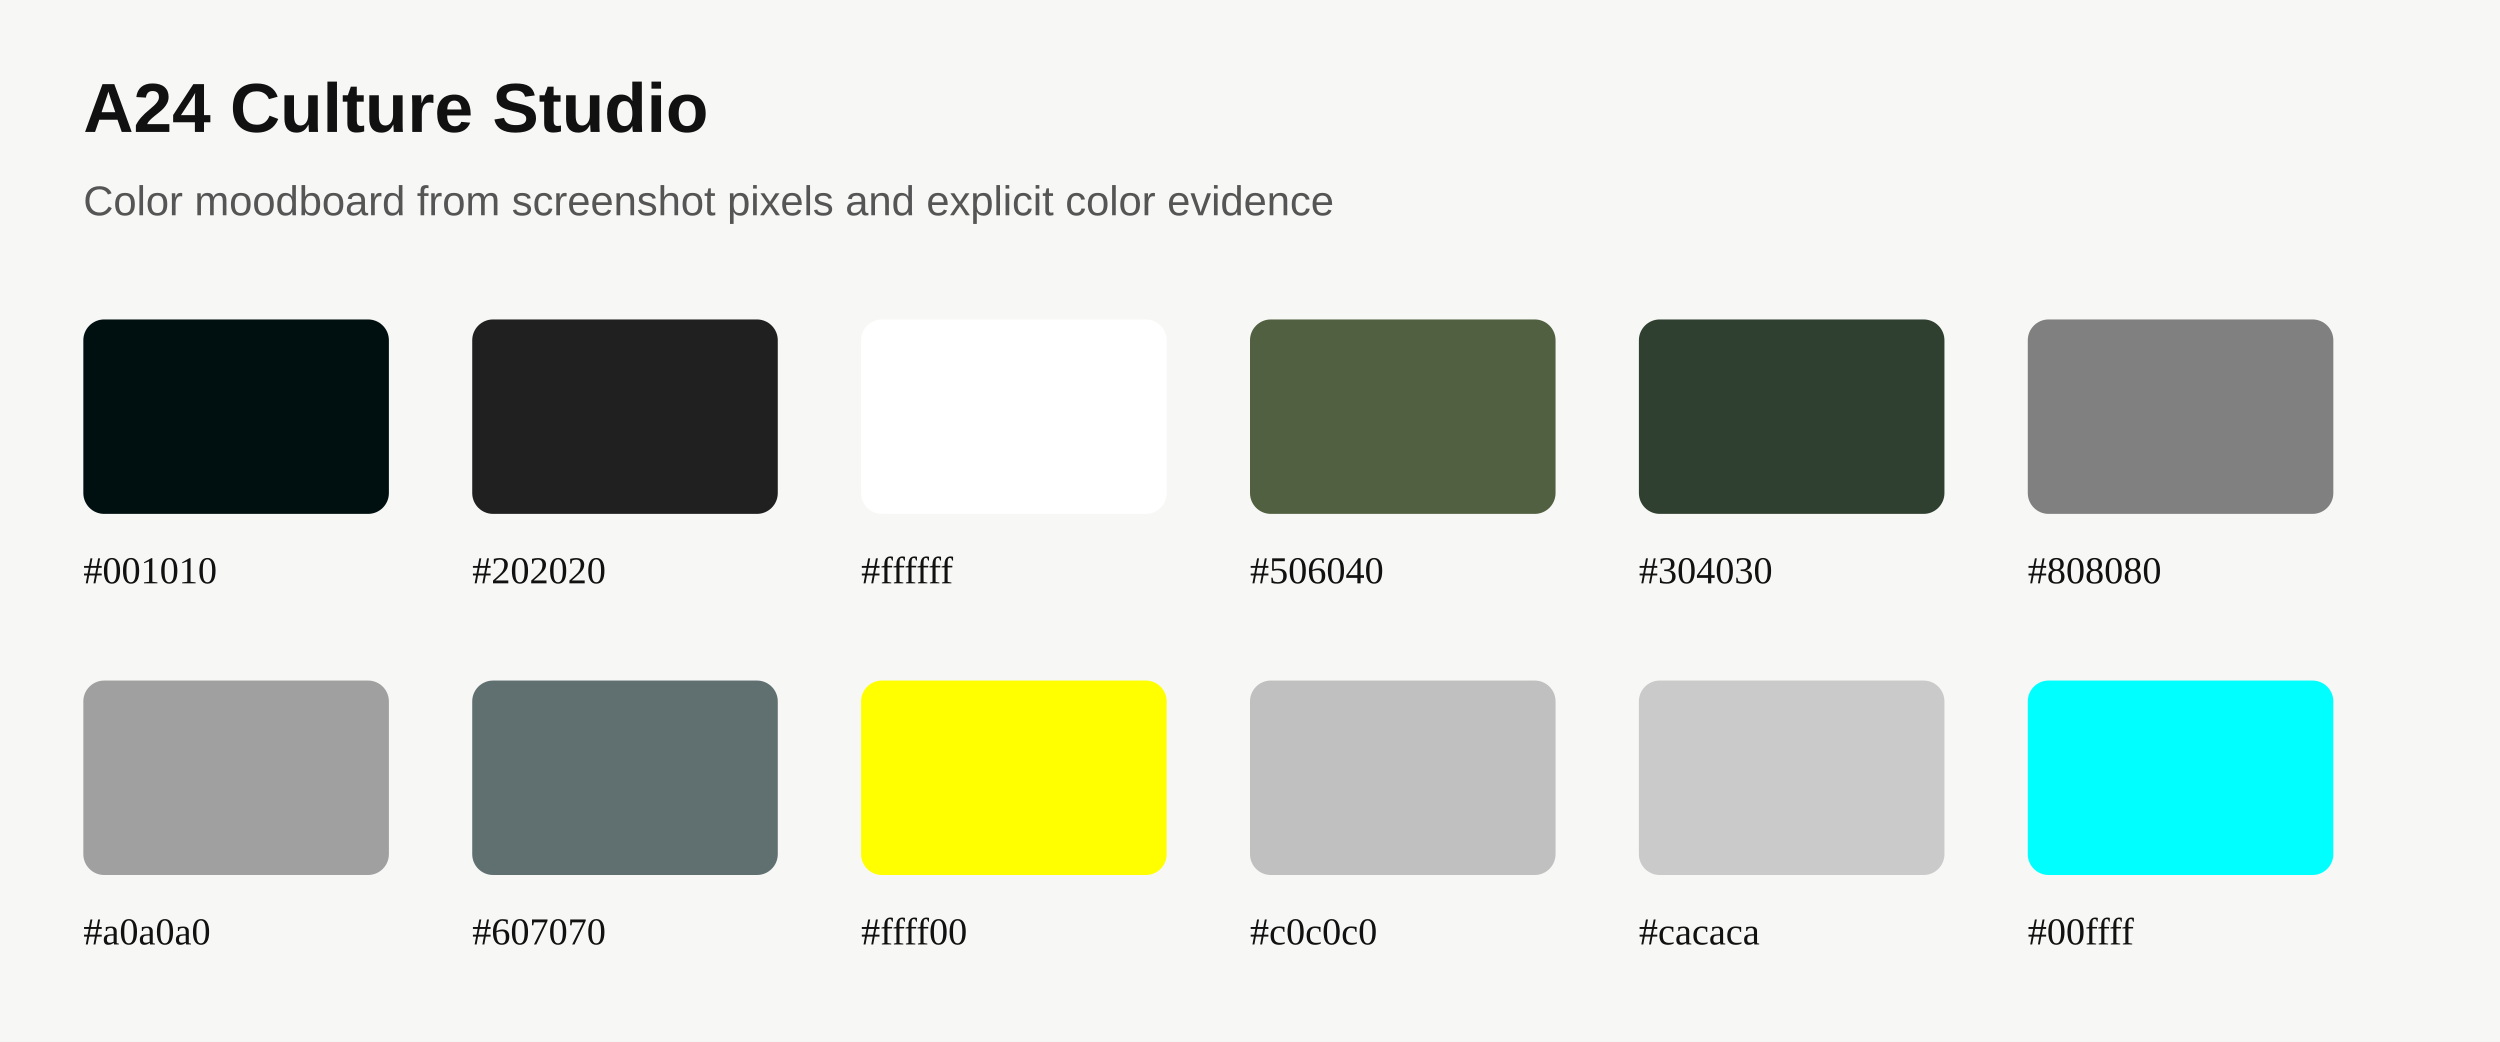
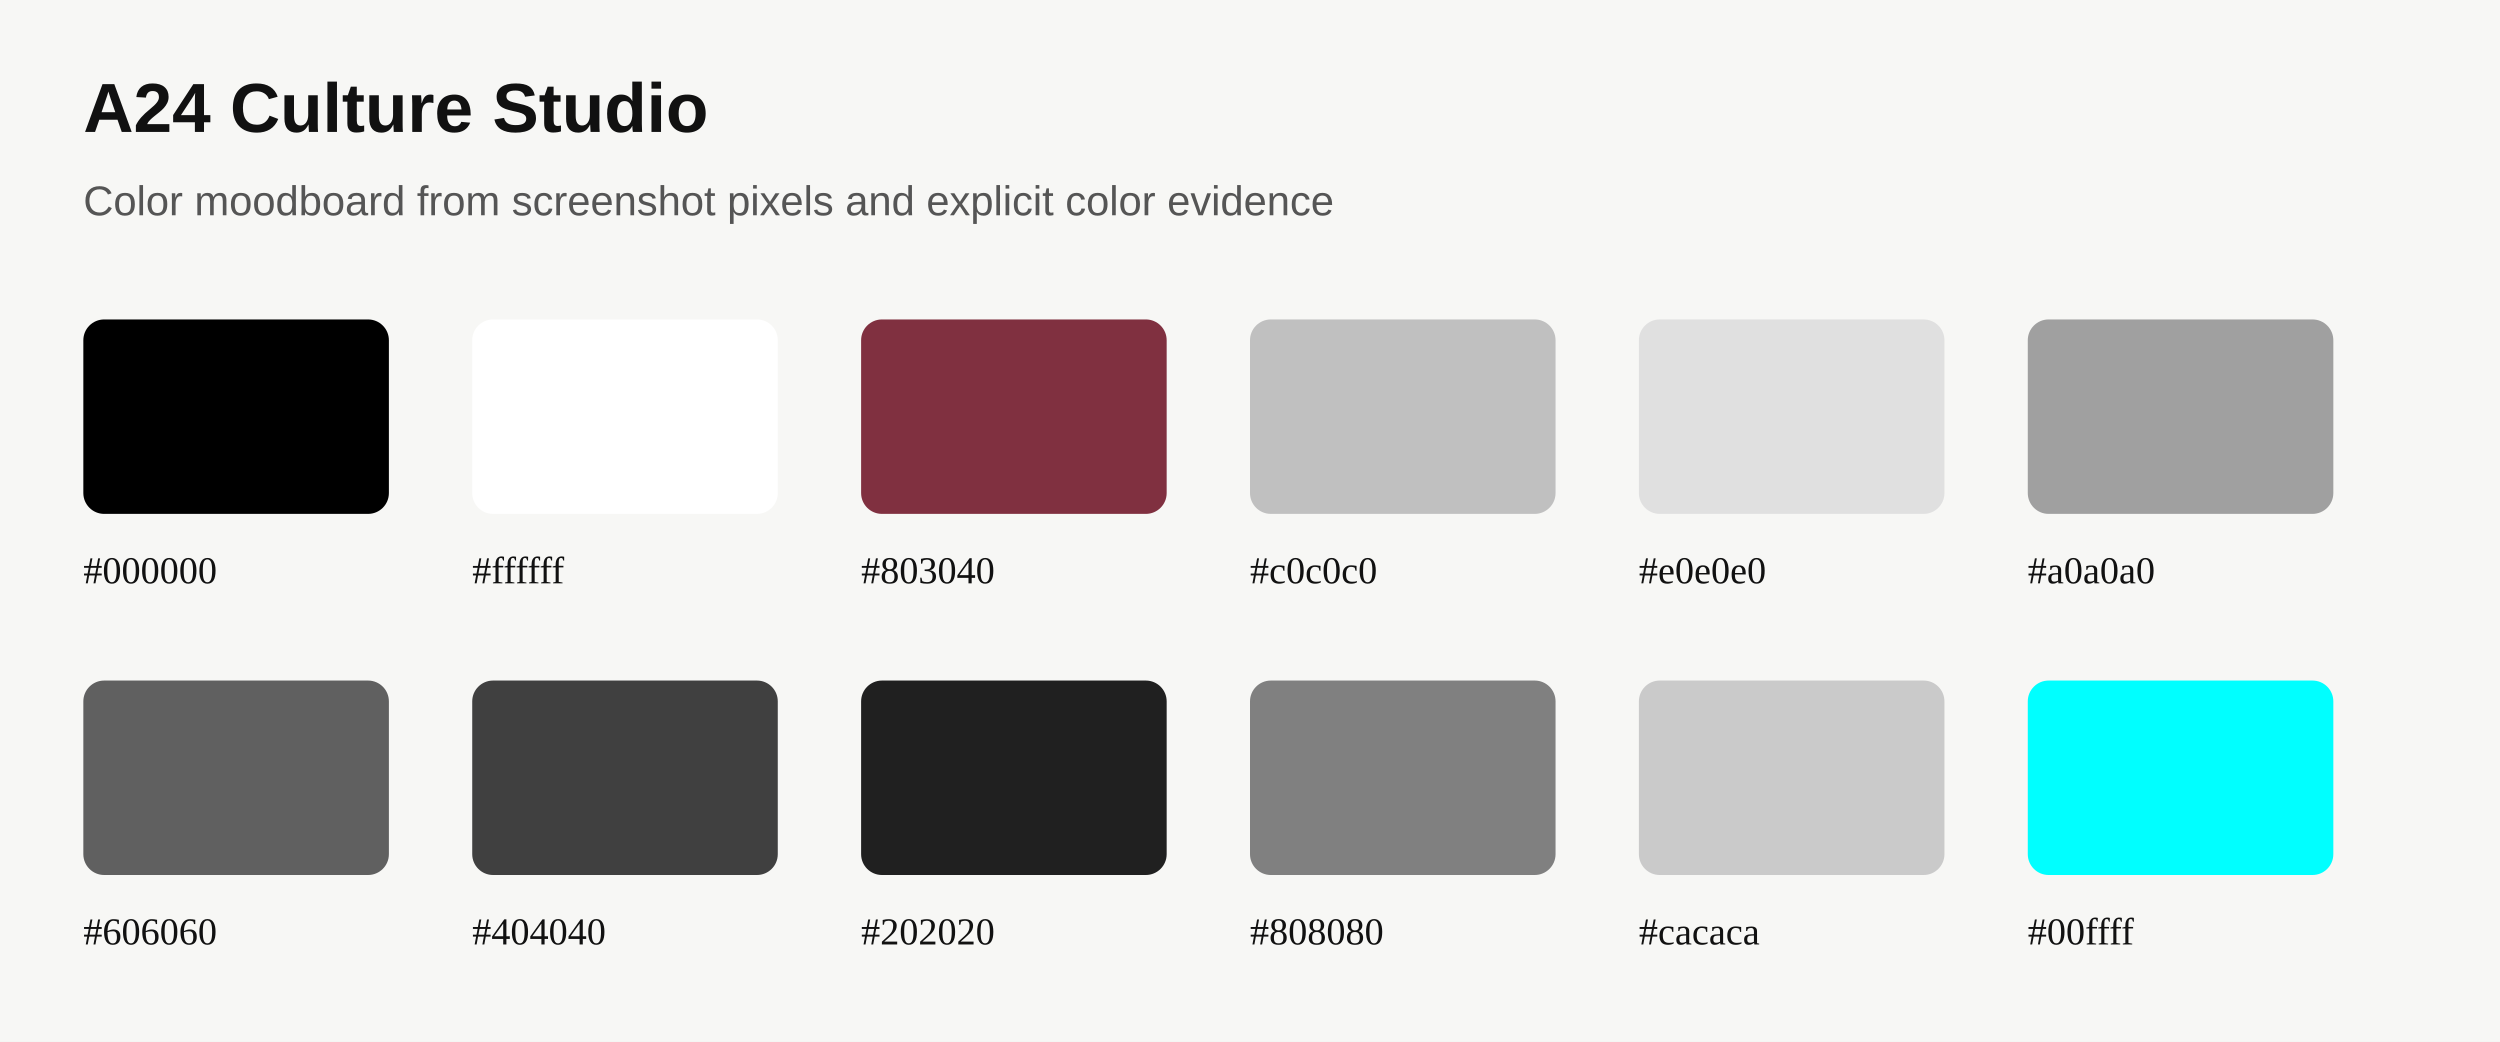
<svg xmlns="http://www.w3.org/2000/svg" width="720" height="300" viewBox="0 0 720 300">
  <rect width="720" height="300" fill="#f7f7f5" />
  <text x="24" y="38" font-family="Arial, sans-serif" font-size="20" font-weight="700" fill="#111">A24 Culture Studio</text>
  <text x="24" y="62" font-family="Arial, sans-serif" font-size="12" fill="#555">Color moodboard from screenshot pixels and explicit color evidence</text>
-   <rect x="24" y="92" width="88" height="56" rx="6" fill="#001010" />
-   <text x="24" y="168" font-size="11" fill="#111">#001010</text>
-   <rect x="136" y="92" width="88" height="56" rx="6" fill="#202020" />
-   <text x="136" y="168" font-size="11" fill="#111">#202020</text>
-   <rect x="248" y="92" width="88" height="56" rx="6" fill="#ffffff" />
-   <text x="248" y="168" font-size="11" fill="#111">#ffffff</text>
-   <rect x="360" y="92" width="88" height="56" rx="6" fill="#506040" />
-   <text x="360" y="168" font-size="11" fill="#111">#506040</text>
-   <rect x="472" y="92" width="88" height="56" rx="6" fill="#304030" />
-   <text x="472" y="168" font-size="11" fill="#111">#304030</text>
-   <rect x="584" y="92" width="88" height="56" rx="6" fill="#808080" />
-   <text x="584" y="168" font-size="11" fill="#111">#808080</text>
-   <rect x="24" y="196" width="88" height="56" rx="6" fill="#a0a0a0" />
-   <text x="24" y="272" font-size="11" fill="#111">#a0a0a0</text>
-   <rect x="136" y="196" width="88" height="56" rx="6" fill="#607070" />
-   <text x="136" y="272" font-size="11" fill="#111">#607070</text>
-   <rect x="248" y="196" width="88" height="56" rx="6" fill="#ffff00" />
-   <text x="248" y="272" font-size="11" fill="#111">#ffff00</text>
-   <rect x="360" y="196" width="88" height="56" rx="6" fill="#c0c0c0" />
-   <text x="360" y="272" font-size="11" fill="#111">#c0c0c0</text>
+   <rect x="24" y="92" width="88" height="56" rx="6" fill="#000000" />
+   <text x="24" y="168" font-size="11" fill="#111">#000000</text>
+   <rect x="136" y="92" width="88" height="56" rx="6" fill="#ffffff" />
+   <text x="136" y="168" font-size="11" fill="#111">#ffffff</text>
+   <rect x="248" y="92" width="88" height="56" rx="6" fill="#803040" />
+   <text x="248" y="168" font-size="11" fill="#111">#803040</text>
+   <rect x="360" y="92" width="88" height="56" rx="6" fill="#c0c0c0" />
+   <text x="360" y="168" font-size="11" fill="#111">#c0c0c0</text>
+   <rect x="472" y="92" width="88" height="56" rx="6" fill="#e0e0e0" />
+   <text x="472" y="168" font-size="11" fill="#111">#e0e0e0</text>
+   <rect x="584" y="92" width="88" height="56" rx="6" fill="#a0a0a0" />
+   <text x="584" y="168" font-size="11" fill="#111">#a0a0a0</text>
+   <rect x="24" y="196" width="88" height="56" rx="6" fill="#606060" />
+   <text x="24" y="272" font-size="11" fill="#111">#606060</text>
+   <rect x="136" y="196" width="88" height="56" rx="6" fill="#404040" />
+   <text x="136" y="272" font-size="11" fill="#111">#404040</text>
+   <rect x="248" y="196" width="88" height="56" rx="6" fill="#202020" />
+   <text x="248" y="272" font-size="11" fill="#111">#202020</text>
+   <rect x="360" y="196" width="88" height="56" rx="6" fill="#808080" />
+   <text x="360" y="272" font-size="11" fill="#111">#808080</text>
  <rect x="472" y="196" width="88" height="56" rx="6" fill="#cacaca" />
  <text x="472" y="272" font-size="11" fill="#111">#cacaca</text>
  <rect x="584" y="196" width="88" height="56" rx="6" fill="#00ffff" />
  <text x="584" y="272" font-size="11" fill="#111">#00ffff</text>
</svg>
